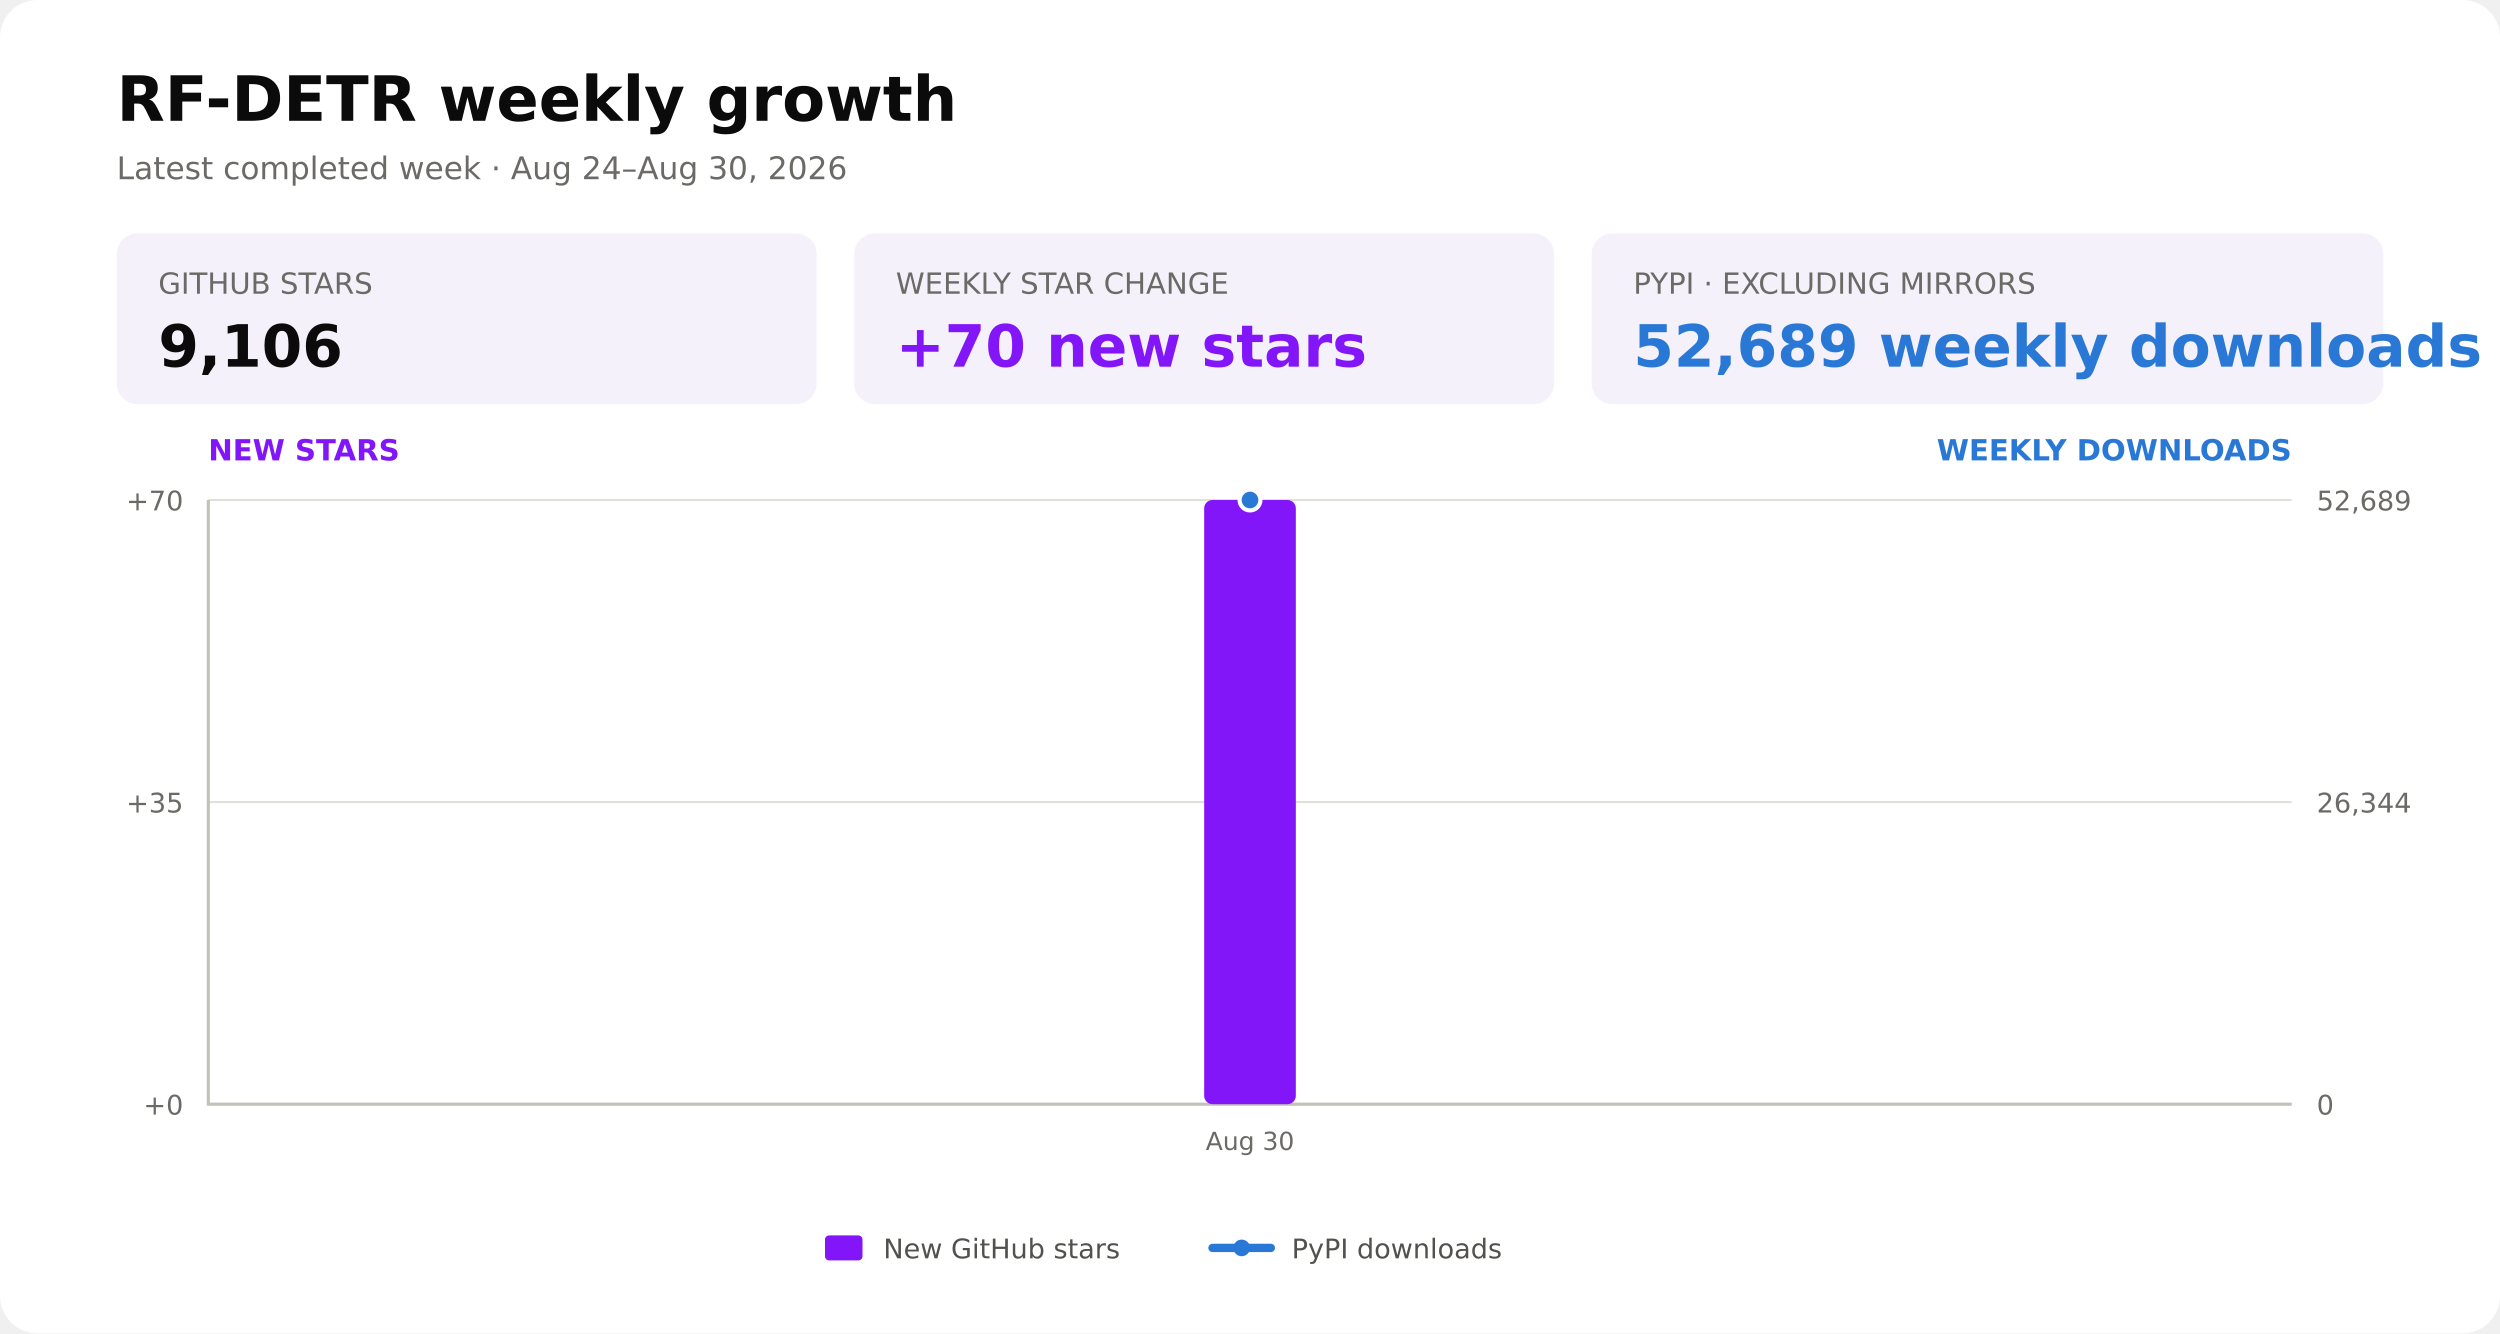
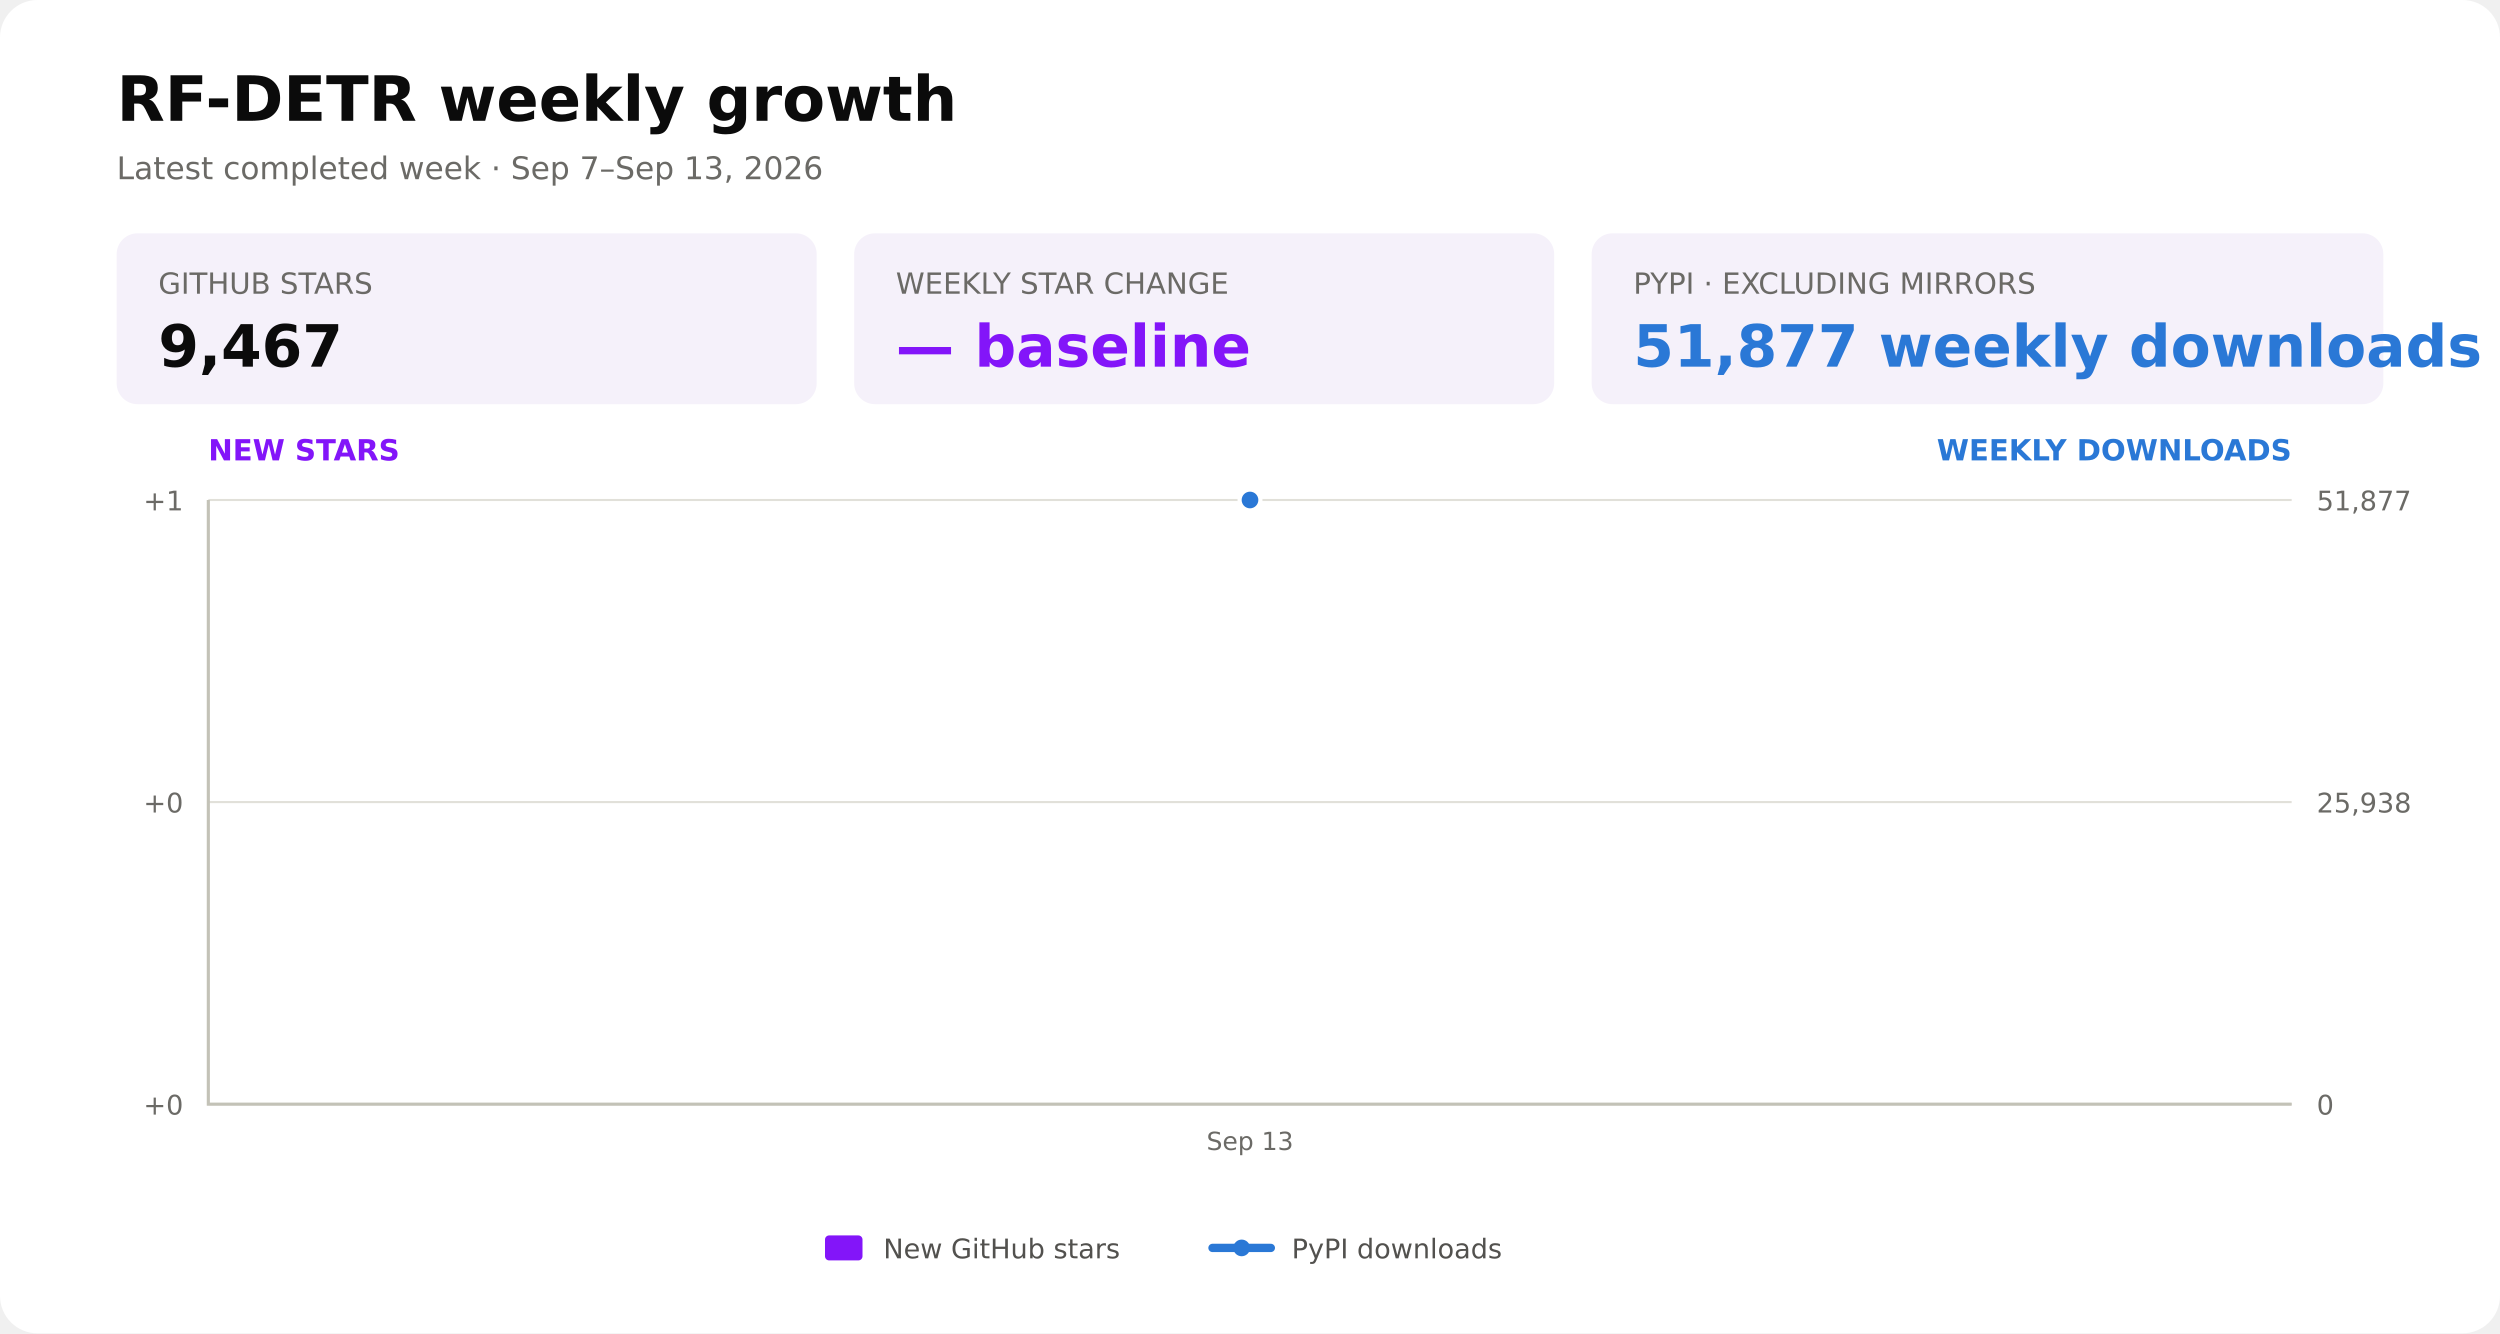
<svg xmlns="http://www.w3.org/2000/svg" width="1200" height="640" viewBox="0 0 1200 640" role="img" aria-labelledby="title description">
  <rect width="1200" height="640" rx="18" fill="#ffffff" />
  <text x="56" y="58" fill="#0b0b0b" font-family="DejaVu Sans, Arial, sans-serif" font-size="30" font-weight="700">RF-DETR weekly growth</text>
-   <text x="56" y="86" fill="#6b6a66" font-family="DejaVu Sans, Arial, sans-serif" font-size="15">Latest completed week · Aug 24–Aug 30, 2026</text>
+   <text x="56" y="86" fill="#6b6a66" font-family="DejaVu Sans, Arial, sans-serif" font-size="15">Latest completed week · Sep 7–Sep 13, 2026</text>
  <g font-family="DejaVu Sans, Arial, sans-serif">
    <rect x="56" y="112" width="336" height="82" rx="10" fill="#f5f1fa" />
    <text x="76" y="141" fill="#6b6a66" font-size="14">GITHUB STARS</text>
-     <text x="76" y="176" fill="#0b0b0b" font-size="28" font-weight="700">9,106</text>
+     <text x="76" y="176" fill="#0b0b0b" font-size="28" font-weight="700">9,467</text>
    <rect x="410" y="112" width="336" height="82" rx="10" fill="#f5f1fa" />
    <text x="430" y="141" fill="#6b6a66" font-size="14">WEEKLY STAR CHANGE</text>
-     <text x="430" y="176" fill="#8315f9" font-size="28" font-weight="700">+70 new stars</text>
+     <text x="430" y="176" fill="#8315f9" font-size="28" font-weight="700">— baseline</text>
    <rect x="764" y="112" width="380" height="82" rx="10" fill="#f5f1fa" />
    <text x="784" y="141" fill="#6b6a66" font-size="14">PYPI · EXCLUDING MIRRORS</text>
-     <text x="784" y="176" fill="#2a78d6" font-size="28" font-weight="700">52,689 weekly downloads</text>
+     <text x="784" y="176" fill="#2a78d6" font-size="28" font-weight="700">51,877 weekly downloads</text>
  </g>
  <g aria-hidden="true" fill="none" stroke="#e1e0d9" stroke-width="1">
    <path d="M100 530.0H1100" />
    <path d="M100 385.0H1100" />
    <path d="M100 240.0H1100" />
  </g>
  <path d="M100 240V530H1100" fill="none" stroke="#c3c2b7" stroke-width="1.5" />
  <g fill="#6b6a66" font-family="DejaVu Sans, Arial, sans-serif" font-size="13">
    <text x="88" y="535.0" text-anchor="end">+0</text>
    <text x="1112" y="535.0" text-anchor="start">0</text>
-     <text x="88" y="390.0" text-anchor="end">+35</text>
-     <text x="1112" y="390.0" text-anchor="start">26,344</text>
-     <text x="88" y="245.0" text-anchor="end">+70</text>
-     <text x="1112" y="245.0" text-anchor="start">52,689</text>
+     <text x="88" y="390.0" text-anchor="end">+0</text>
+     <text x="1112" y="390.0" text-anchor="start">25,938</text>
+     <text x="88" y="245.0" text-anchor="end">+1</text>
+     <text x="1112" y="245.0" text-anchor="start">51,877</text>
    <text x="100" y="221" fill="#8315f9" font-size="14" font-weight="700">NEW STARS</text>
    <text x="1100" y="221" fill="#2a78d6" font-size="14" font-weight="700" text-anchor="end">WEEKLY DOWNLOADS</text>
  </g>
  <g id="weekly-stars-bars">
-     <rect x="578.0" y="240.0" width="44.0" height="290.0" rx="4" fill="#8315f9" />
  </g>
  <g id="weekly-downloads-line">
    <circle cx="600.0" cy="240.0" r="5" fill="#2a78d6" stroke="#ffffff" stroke-width="2" />
  </g>
  <g fill="#6b6a66" font-family="DejaVu Sans, Arial, sans-serif" font-size="12" text-anchor="middle">
-     <text x="600.0" y="552">Aug 30</text>
+     <text x="600.0" y="552">Sep 13</text>
  </g>
  <g font-family="DejaVu Sans, Arial, sans-serif" font-size="13" fill="#52514e">
    <rect x="396" y="593" width="18" height="12" rx="2" fill="#8315f9" />
    <text x="424" y="604">New GitHub stars</text>
    <path d="M582 599H610" fill="none" stroke="#2a78d6" stroke-width="4" stroke-linecap="round" />
    <circle cx="596" cy="599" r="4" fill="#2a78d6" />
    <text x="620" y="604">PyPI downloads</text>
  </g>
</svg>
